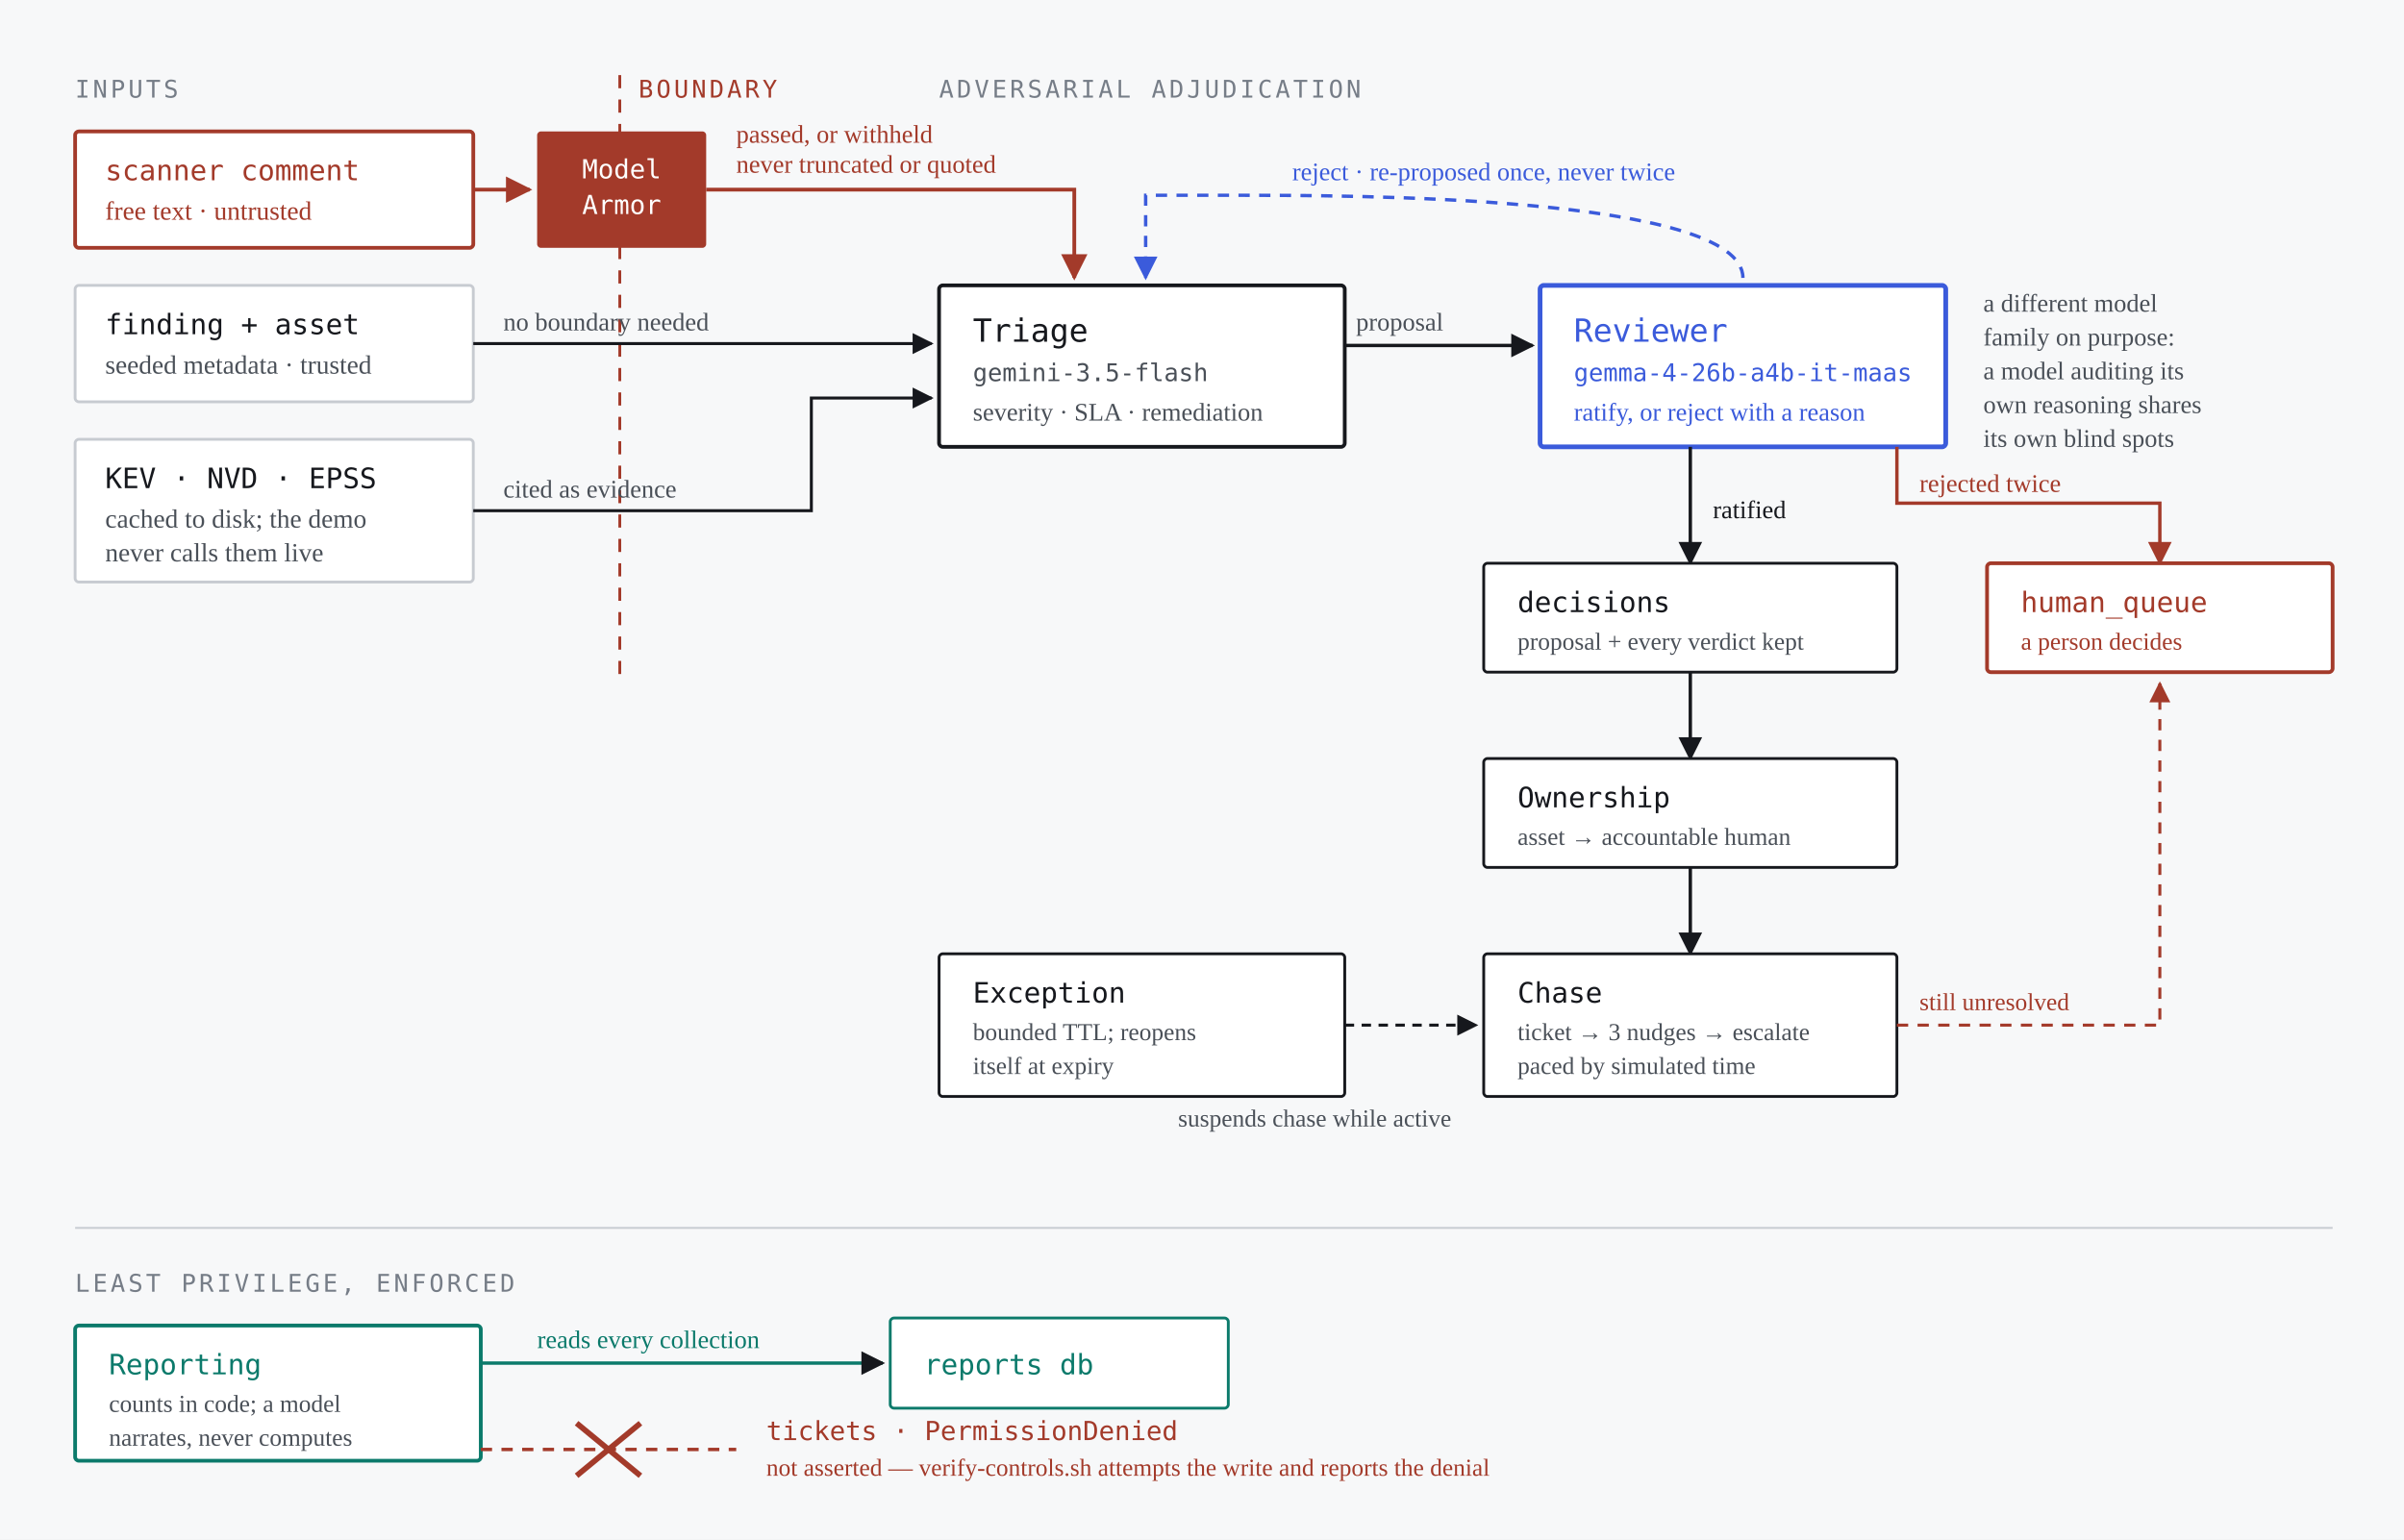
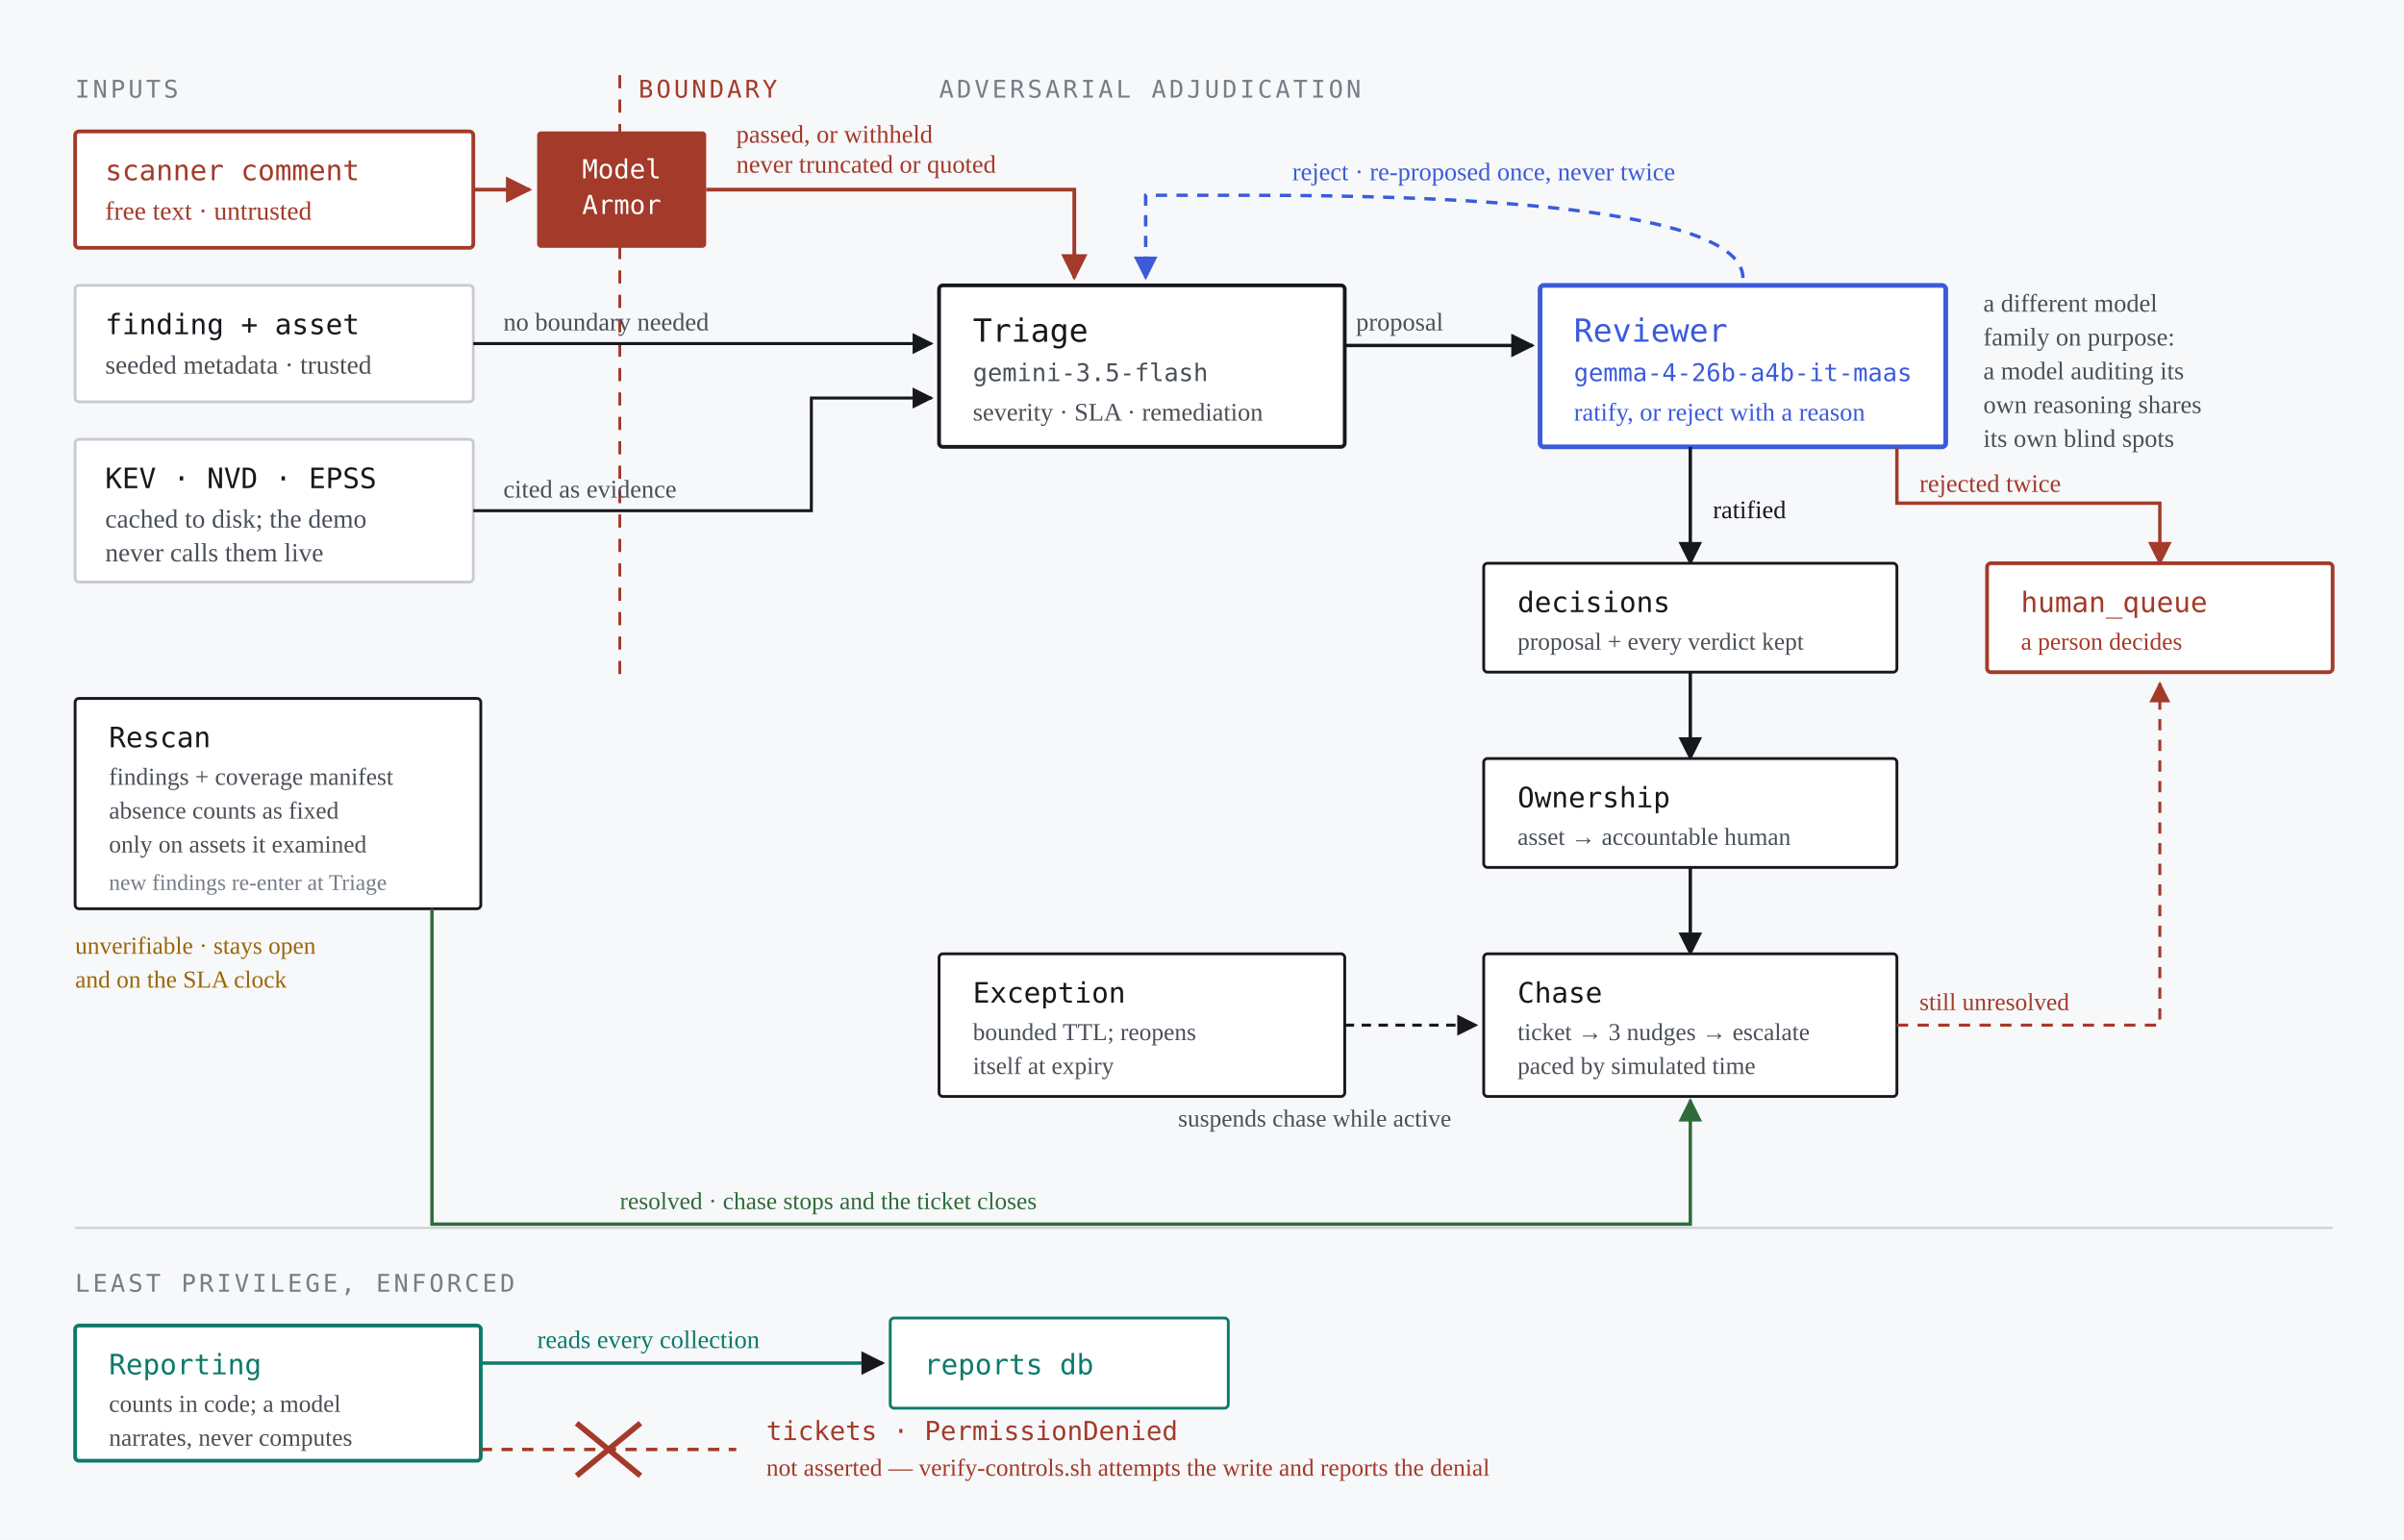
- <svg xmlns="http://www.w3.org/2000/svg" viewBox="0 0 1280 820" role="img" aria-label="One finding's path through Remediation Zero: the scanner's free text crosses a Model Armor boundary before any model sees it, triage on Gemini proposes a decision, a reviewer on Gemma from a different model family ratifies or rejects it with one retry only, and anything unresolved goes to a human queue. The reporting agent can read every collection but is denied write access to tickets by IAM.">
+ <svg xmlns="http://www.w3.org/2000/svg" viewBox="0 0 1280 820" role="img" aria-label="One finding's path through Remediation Zero: the scanner's free text crosses a Model Armor boundary before any model sees it, triage on Gemini proposes a decision, a reviewer on Gemma from a different model family ratifies or rejects it with one retry only, and anything unresolved goes to a human queue. A later rescan closes the findings it confirms remediated, but only on assets its coverage manifest says were examined; findings absent from an unscanned asset are left open and still chased, and findings the rescan reports for the first time re-enter at triage like any other. The reporting agent can read every collection but is denied write access to tickets by IAM.">
  <defs>
    <marker id="a" viewBox="0 0 10 10" refX="9" refY="5" markerWidth="7" markerHeight="7" orient="auto-start-reverse">
      <path d="M0,0 L10,5 L0,10 z" fill="#16181D" />
+     </marker>
+     <marker id="ag" viewBox="0 0 10 10" refX="9" refY="5" markerWidth="7" markerHeight="7" orient="auto-start-reverse">
+       <path d="M0,0 L10,5 L0,10 z" fill="#2F6B3A" />
    </marker>
    <marker id="ar" viewBox="0 0 10 10" refX="9" refY="5" markerWidth="7" markerHeight="7" orient="auto-start-reverse">
      <path d="M0,0 L10,5 L0,10 z" fill="#A33A2A" />
    </marker>
    <marker id="ai" viewBox="0 0 10 10" refX="9" refY="5" markerWidth="7" markerHeight="7" orient="auto-start-reverse">
      <path d="M0,0 L10,5 L0,10 z" fill="#3B5BDB" />
    </marker>
  </defs>
  <rect width="1280" height="820" fill="#F7F8F9" />
  <text x="40" y="52" font-family="IBM Plex Mono, monospace" font-size="13" fill="#767D87" letter-spacing="1.6">INPUTS</text>
  <rect x="40" y="70" width="212" height="62" rx="2" fill="#fff" stroke="#A33A2A" stroke-width="2" />
  <text x="56" y="96" font-family="IBM Plex Mono, monospace" font-size="15" fill="#A33A2A">scanner comment</text>
  <text x="56" y="117" font-family="Source Sans 3, sans-serif" font-size="14" fill="#A33A2A">free text · untrusted</text>
  <rect x="40" y="152" width="212" height="62" rx="2" fill="#fff" stroke="#C7CBD1" stroke-width="1.5" />
  <text x="56" y="178" font-family="IBM Plex Mono, monospace" font-size="15" fill="#16181D">finding + asset</text>
  <text x="56" y="199" font-family="Source Sans 3, sans-serif" font-size="14" fill="#4A5058">seeded metadata · trusted</text>
  <rect x="40" y="234" width="212" height="76" rx="2" fill="#fff" stroke="#C7CBD1" stroke-width="1.5" />
  <text x="56" y="260" font-family="IBM Plex Mono, monospace" font-size="15" fill="#16181D">KEV · NVD · EPSS</text>
  <text x="56" y="281" font-family="Source Sans 3, sans-serif" font-size="14" fill="#4A5058">cached to disk; the demo</text>
  <text x="56" y="299" font-family="Source Sans 3, sans-serif" font-size="14" fill="#4A5058">never calls them live</text>
  <line x1="330" y1="40" x2="330" y2="360" stroke="#A33A2A" stroke-width="1.5" stroke-dasharray="7 6" />
  <text x="340" y="52" font-family="IBM Plex Mono, monospace" font-size="13" fill="#A33A2A" letter-spacing="1.6">BOUNDARY</text>
  <rect x="286" y="70" width="90" height="62" rx="2" fill="#A33A2A" />
  <text x="331" y="95" text-anchor="middle" font-family="IBM Plex Mono, monospace" font-size="14" fill="#fff">Model</text>
  <text x="331" y="114" text-anchor="middle" font-family="IBM Plex Mono, monospace" font-size="14" fill="#fff">Armor</text>
  <line x1="252" y1="101" x2="282" y2="101" stroke="#A33A2A" stroke-width="2" marker-end="url(#ar)" />
  <path d="M376,101 L572,101 L572,148" fill="none" stroke="#A33A2A" stroke-width="2" marker-end="url(#ar)" />
  <text x="392" y="76" font-family="Source Sans 3, sans-serif" font-size="13.5" fill="#A33A2A">passed, or withheld</text>
  <text x="392" y="92" font-family="Source Sans 3, sans-serif" font-size="13.5" fill="#A33A2A">never truncated or quoted</text>
  <path d="M252,183 L496,183" fill="none" stroke="#16181D" stroke-width="1.6" marker-end="url(#a)" />
  <path d="M252,272 L432,272 L432,212 L496,212" fill="none" stroke="#16181D" stroke-width="1.6" marker-end="url(#a)" />
  <text x="268" y="176" font-family="Source Sans 3, sans-serif" font-size="13.5" fill="#4A5058">no boundary needed</text>
  <text x="268" y="265" font-family="Source Sans 3, sans-serif" font-size="13.5" fill="#4A5058">cited as evidence</text>
  <text x="500" y="52" font-family="IBM Plex Mono, monospace" font-size="13" fill="#767D87" letter-spacing="1.6">ADVERSARIAL ADJUDICATION</text>
  <rect x="500" y="152" width="216" height="86" rx="2" fill="#fff" stroke="#16181D" stroke-width="2" />
  <text x="518" y="182" font-family="IBM Plex Mono, monospace" font-size="17" fill="#16181D">Triage</text>
  <text x="518" y="203" font-family="IBM Plex Mono, monospace" font-size="13" fill="#4A5058">gemini-3.5-flash</text>
  <text x="518" y="224" font-family="Source Sans 3, sans-serif" font-size="13.5" fill="#4A5058">severity · SLA · remediation</text>
  <rect x="820" y="152" width="216" height="86" rx="2" fill="#fff" stroke="#3B5BDB" stroke-width="2.5" />
  <text x="838" y="182" font-family="IBM Plex Mono, monospace" font-size="17" fill="#3B5BDB">Reviewer</text>
  <text x="838" y="203" font-family="IBM Plex Mono, monospace" font-size="13" fill="#3B5BDB">gemma-4-26b-a4b-it-maas</text>
  <text x="838" y="224" font-family="Source Sans 3, sans-serif" font-size="13.5" fill="#3B5BDB">ratify, or reject with a reason</text>
  <line x1="716" y1="184" x2="816" y2="184" stroke="#16181D" stroke-width="1.8" marker-end="url(#a)" />
  <text x="722" y="176" font-family="Source Sans 3, sans-serif" font-size="13.5" fill="#4A5058">proposal</text>
  <path d="M928,148 C928,104 716,104 660,104 L610,104 L610,148" fill="none" stroke="#3B5BDB" stroke-width="1.8" stroke-dasharray="6 5" marker-end="url(#ai)" />
  <text x="790" y="96" text-anchor="middle" font-family="Source Sans 3, sans-serif" font-size="13.5" fill="#3B5BDB">reject · re-proposed once, never twice</text>
  <text x="1056" y="166" font-family="Source Sans 3, sans-serif" font-size="13.5" fill="#4A5058">a different model</text>
  <text x="1056" y="184" font-family="Source Sans 3, sans-serif" font-size="13.5" fill="#4A5058">family on purpose:</text>
  <text x="1056" y="202" font-family="Source Sans 3, sans-serif" font-size="13.5" fill="#4A5058">a model auditing its</text>
  <text x="1056" y="220" font-family="Source Sans 3, sans-serif" font-size="13.5" fill="#4A5058">own reasoning shares</text>
  <text x="1056" y="238" font-family="Source Sans 3, sans-serif" font-size="13.5" fill="#4A5058">its own blind spots</text>
  <path d="M900,238 L900,300" fill="none" stroke="#16181D" stroke-width="1.8" marker-end="url(#a)" />
  <text x="912" y="276" font-family="Source Sans 3, sans-serif" font-size="13.5" fill="#16181D">ratified</text>
  <path d="M1010,238 L1010,268 L1150,268 L1150,300" fill="none" stroke="#A33A2A" stroke-width="1.8" marker-end="url(#ar)" />
  <text x="1022" y="262" font-family="Source Sans 3, sans-serif" font-size="13.5" fill="#A33A2A">rejected twice</text>
  <rect x="790" y="300" width="220" height="58" rx="2" fill="#fff" stroke="#16181D" stroke-width="1.5" />
  <text x="808" y="326" font-family="IBM Plex Mono, monospace" font-size="15" fill="#16181D">decisions</text>
  <text x="808" y="346" font-family="Source Sans 3, sans-serif" font-size="13" fill="#4A5058">proposal + every verdict kept</text>
  <rect x="1058" y="300" width="184" height="58" rx="2" fill="#fff" stroke="#A33A2A" stroke-width="2" />
  <text x="1076" y="326" font-family="IBM Plex Mono, monospace" font-size="15" fill="#A33A2A">human_queue</text>
  <text x="1076" y="346" font-family="Source Sans 3, sans-serif" font-size="13" fill="#A33A2A">a person decides</text>
  <path d="M900,358 L900,404" fill="none" stroke="#16181D" stroke-width="1.8" marker-end="url(#a)" />
  <rect x="790" y="404" width="220" height="58" rx="2" fill="#fff" stroke="#16181D" stroke-width="1.5" />
  <text x="808" y="430" font-family="IBM Plex Mono, monospace" font-size="15" fill="#16181D">Ownership</text>
  <text x="808" y="450" font-family="Source Sans 3, sans-serif" font-size="13" fill="#4A5058">asset → accountable human</text>
  <path d="M900,462 L900,508" fill="none" stroke="#16181D" stroke-width="1.8" marker-end="url(#a)" />
  <rect x="790" y="508" width="220" height="76" rx="2" fill="#fff" stroke="#16181D" stroke-width="1.5" />
  <text x="808" y="534" font-family="IBM Plex Mono, monospace" font-size="15" fill="#16181D">Chase</text>
  <text x="808" y="554" font-family="Source Sans 3, sans-serif" font-size="13" fill="#4A5058">ticket → 3 nudges → escalate</text>
  <text x="808" y="572" font-family="Source Sans 3, sans-serif" font-size="13" fill="#4A5058">paced by simulated time</text>
+   <rect x="40" y="372" width="216" height="112" rx="2" fill="#fff" stroke="#16181D" stroke-width="1.5" />
+   <text x="58" y="398" font-family="IBM Plex Mono, monospace" font-size="15" fill="#16181D">Rescan</text>
+   <text x="58" y="418" font-family="Source Sans 3, sans-serif" font-size="13" fill="#4A5058">findings + coverage manifest</text>
+   <text x="58" y="436" font-family="Source Sans 3, sans-serif" font-size="13" fill="#4A5058">absence counts as fixed</text>
+   <text x="58" y="454" font-family="Source Sans 3, sans-serif" font-size="13" fill="#4A5058">only on assets it examined</text>
+   <text x="58" y="474" font-family="Source Sans 3, sans-serif" font-size="12" fill="#767D87">new findings re-enter at Triage</text>
+   <text x="40" y="508" font-family="Source Sans 3, sans-serif" font-size="13" fill="#9A6608">unverifiable · stays open</text>
+   <text x="40" y="526" font-family="Source Sans 3, sans-serif" font-size="13" fill="#9A6608">and on the SLA clock</text>
+   <path d="M230,484 L230,652 L900,652 L900,586" fill="none" stroke="#2F6B3A" stroke-width="1.8" marker-end="url(#ag)" />
+   <text x="330" y="644" font-family="Source Sans 3, sans-serif" font-size="13" fill="#2F6B3A">resolved · chase stops and the ticket closes</text>
  <path d="M1010,546 L1150,546 L1150,364" fill="none" stroke="#A33A2A" stroke-width="1.6" stroke-dasharray="6 5" marker-end="url(#ar)" />
  <text x="1022" y="538" font-family="Source Sans 3, sans-serif" font-size="13" fill="#A33A2A">still unresolved</text>
  <rect x="500" y="508" width="216" height="76" rx="2" fill="#fff" stroke="#16181D" stroke-width="1.5" />
  <text x="518" y="534" font-family="IBM Plex Mono, monospace" font-size="15" fill="#16181D">Exception</text>
  <text x="518" y="554" font-family="Source Sans 3, sans-serif" font-size="13" fill="#4A5058">bounded TTL; reopens</text>
  <text x="518" y="572" font-family="Source Sans 3, sans-serif" font-size="13" fill="#4A5058">itself at expiry</text>
  <line x1="716" y1="546" x2="786" y2="546" stroke="#16181D" stroke-width="1.6" stroke-dasharray="5 4" marker-end="url(#a)" />
  <text x="700" y="600" text-anchor="middle" font-family="Source Sans 3, sans-serif" font-size="13" fill="#4A5058">suspends chase while active</text>
  <line x1="40" y1="654" x2="1242" y2="654" stroke="#C7CBD1" stroke-width="1" />
  <text x="40" y="688" font-family="IBM Plex Mono, monospace" font-size="13" fill="#767D87" letter-spacing="1.6">LEAST PRIVILEGE, ENFORCED</text>
  <rect x="40" y="706" width="216" height="72" rx="2" fill="#fff" stroke="#0B7A6B" stroke-width="2" />
  <text x="58" y="732" font-family="IBM Plex Mono, monospace" font-size="15" fill="#0B7A6B">Reporting</text>
  <text x="58" y="752" font-family="Source Sans 3, sans-serif" font-size="13" fill="#4A5058">counts in code; a model</text>
  <text x="58" y="770" font-family="Source Sans 3, sans-serif" font-size="13" fill="#4A5058">narrates, never computes</text>
  <line x1="256" y1="726" x2="470" y2="726" stroke="#0B7A6B" stroke-width="1.8" marker-end="url(#a)" />
  <text x="286" y="718" font-family="Source Sans 3, sans-serif" font-size="13.5" fill="#0B7A6B">reads every collection</text>
  <rect x="474" y="702" width="180" height="48" rx="2" fill="#fff" stroke="#0B7A6B" stroke-width="1.5" />
  <text x="492" y="732" font-family="IBM Plex Mono, monospace" font-size="15" fill="#0B7A6B">reports db</text>
  <line x1="256" y1="772" x2="392" y2="772" stroke="#A33A2A" stroke-width="1.8" stroke-dasharray="6 5" />
  <line x1="307" y1="758" x2="341" y2="786" stroke="#A33A2A" stroke-width="3" />
  <line x1="341" y1="758" x2="307" y2="786" stroke="#A33A2A" stroke-width="3" />
  <text x="408" y="767" font-family="IBM Plex Mono, monospace" font-size="14" fill="#A33A2A">tickets · PermissionDenied</text>
  <text x="408" y="786" font-family="Source Sans 3, sans-serif" font-size="13" fill="#A33A2A">not asserted — verify-controls.sh attempts the write and reports the denial</text>
</svg>
